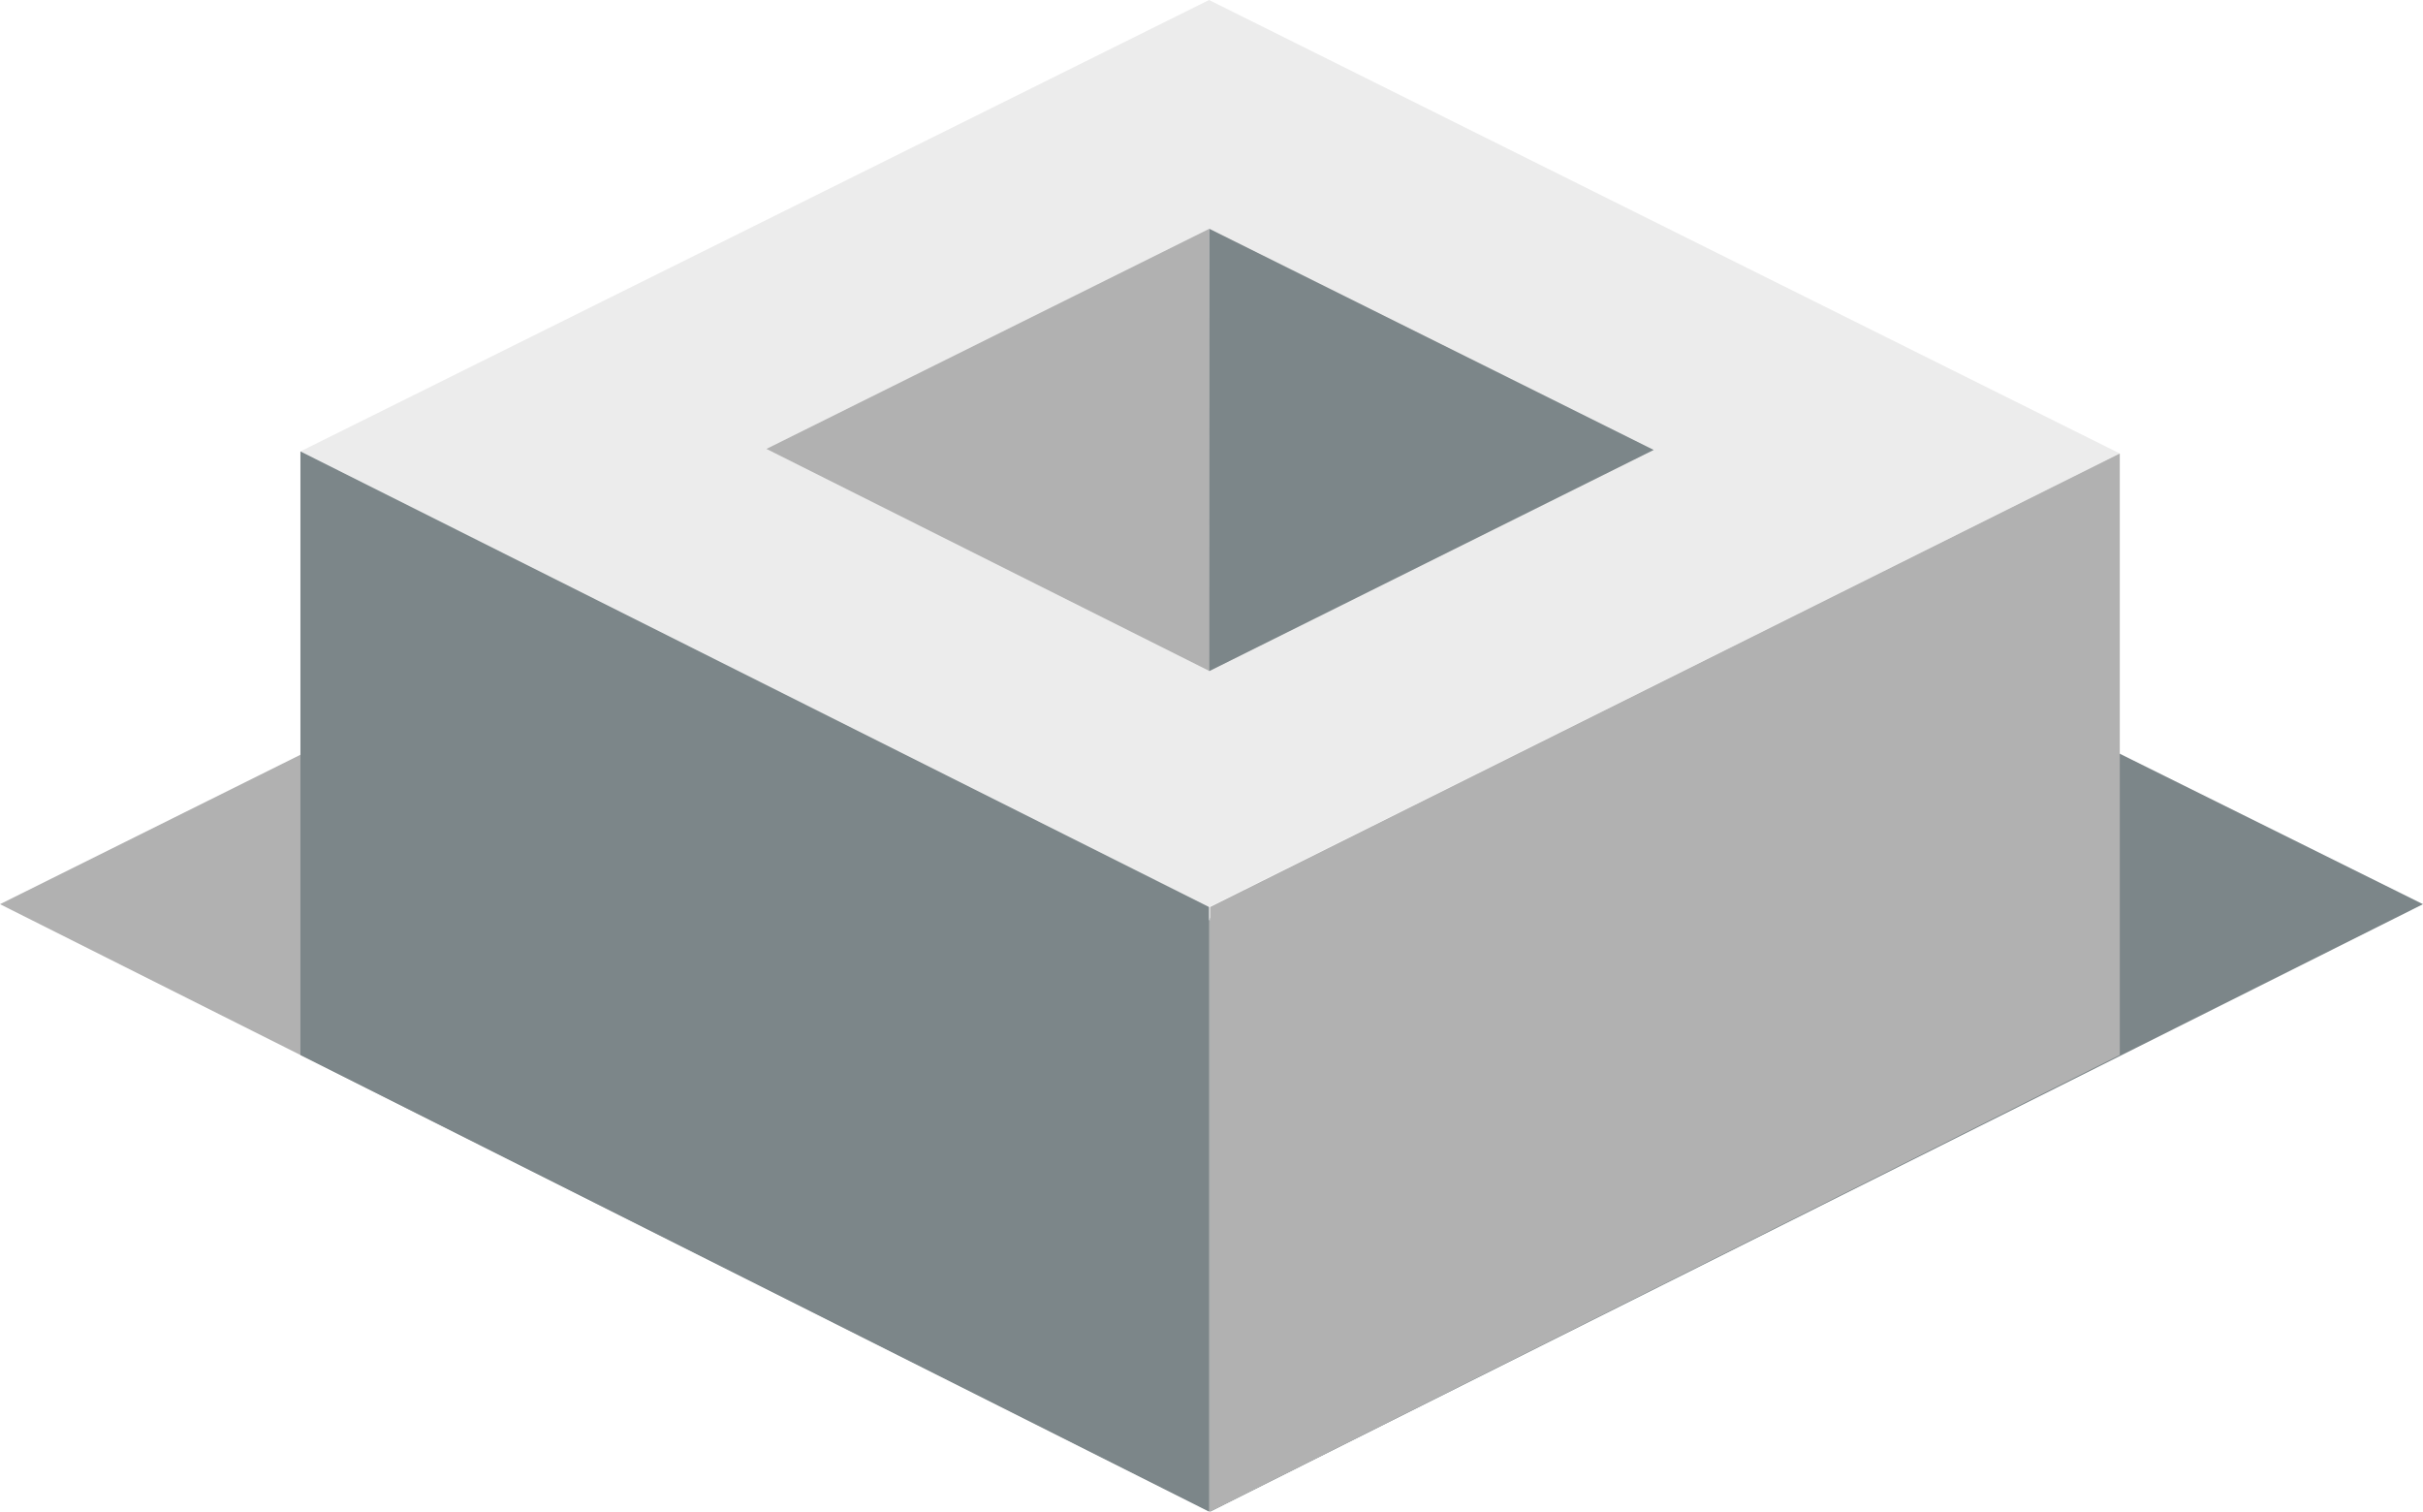
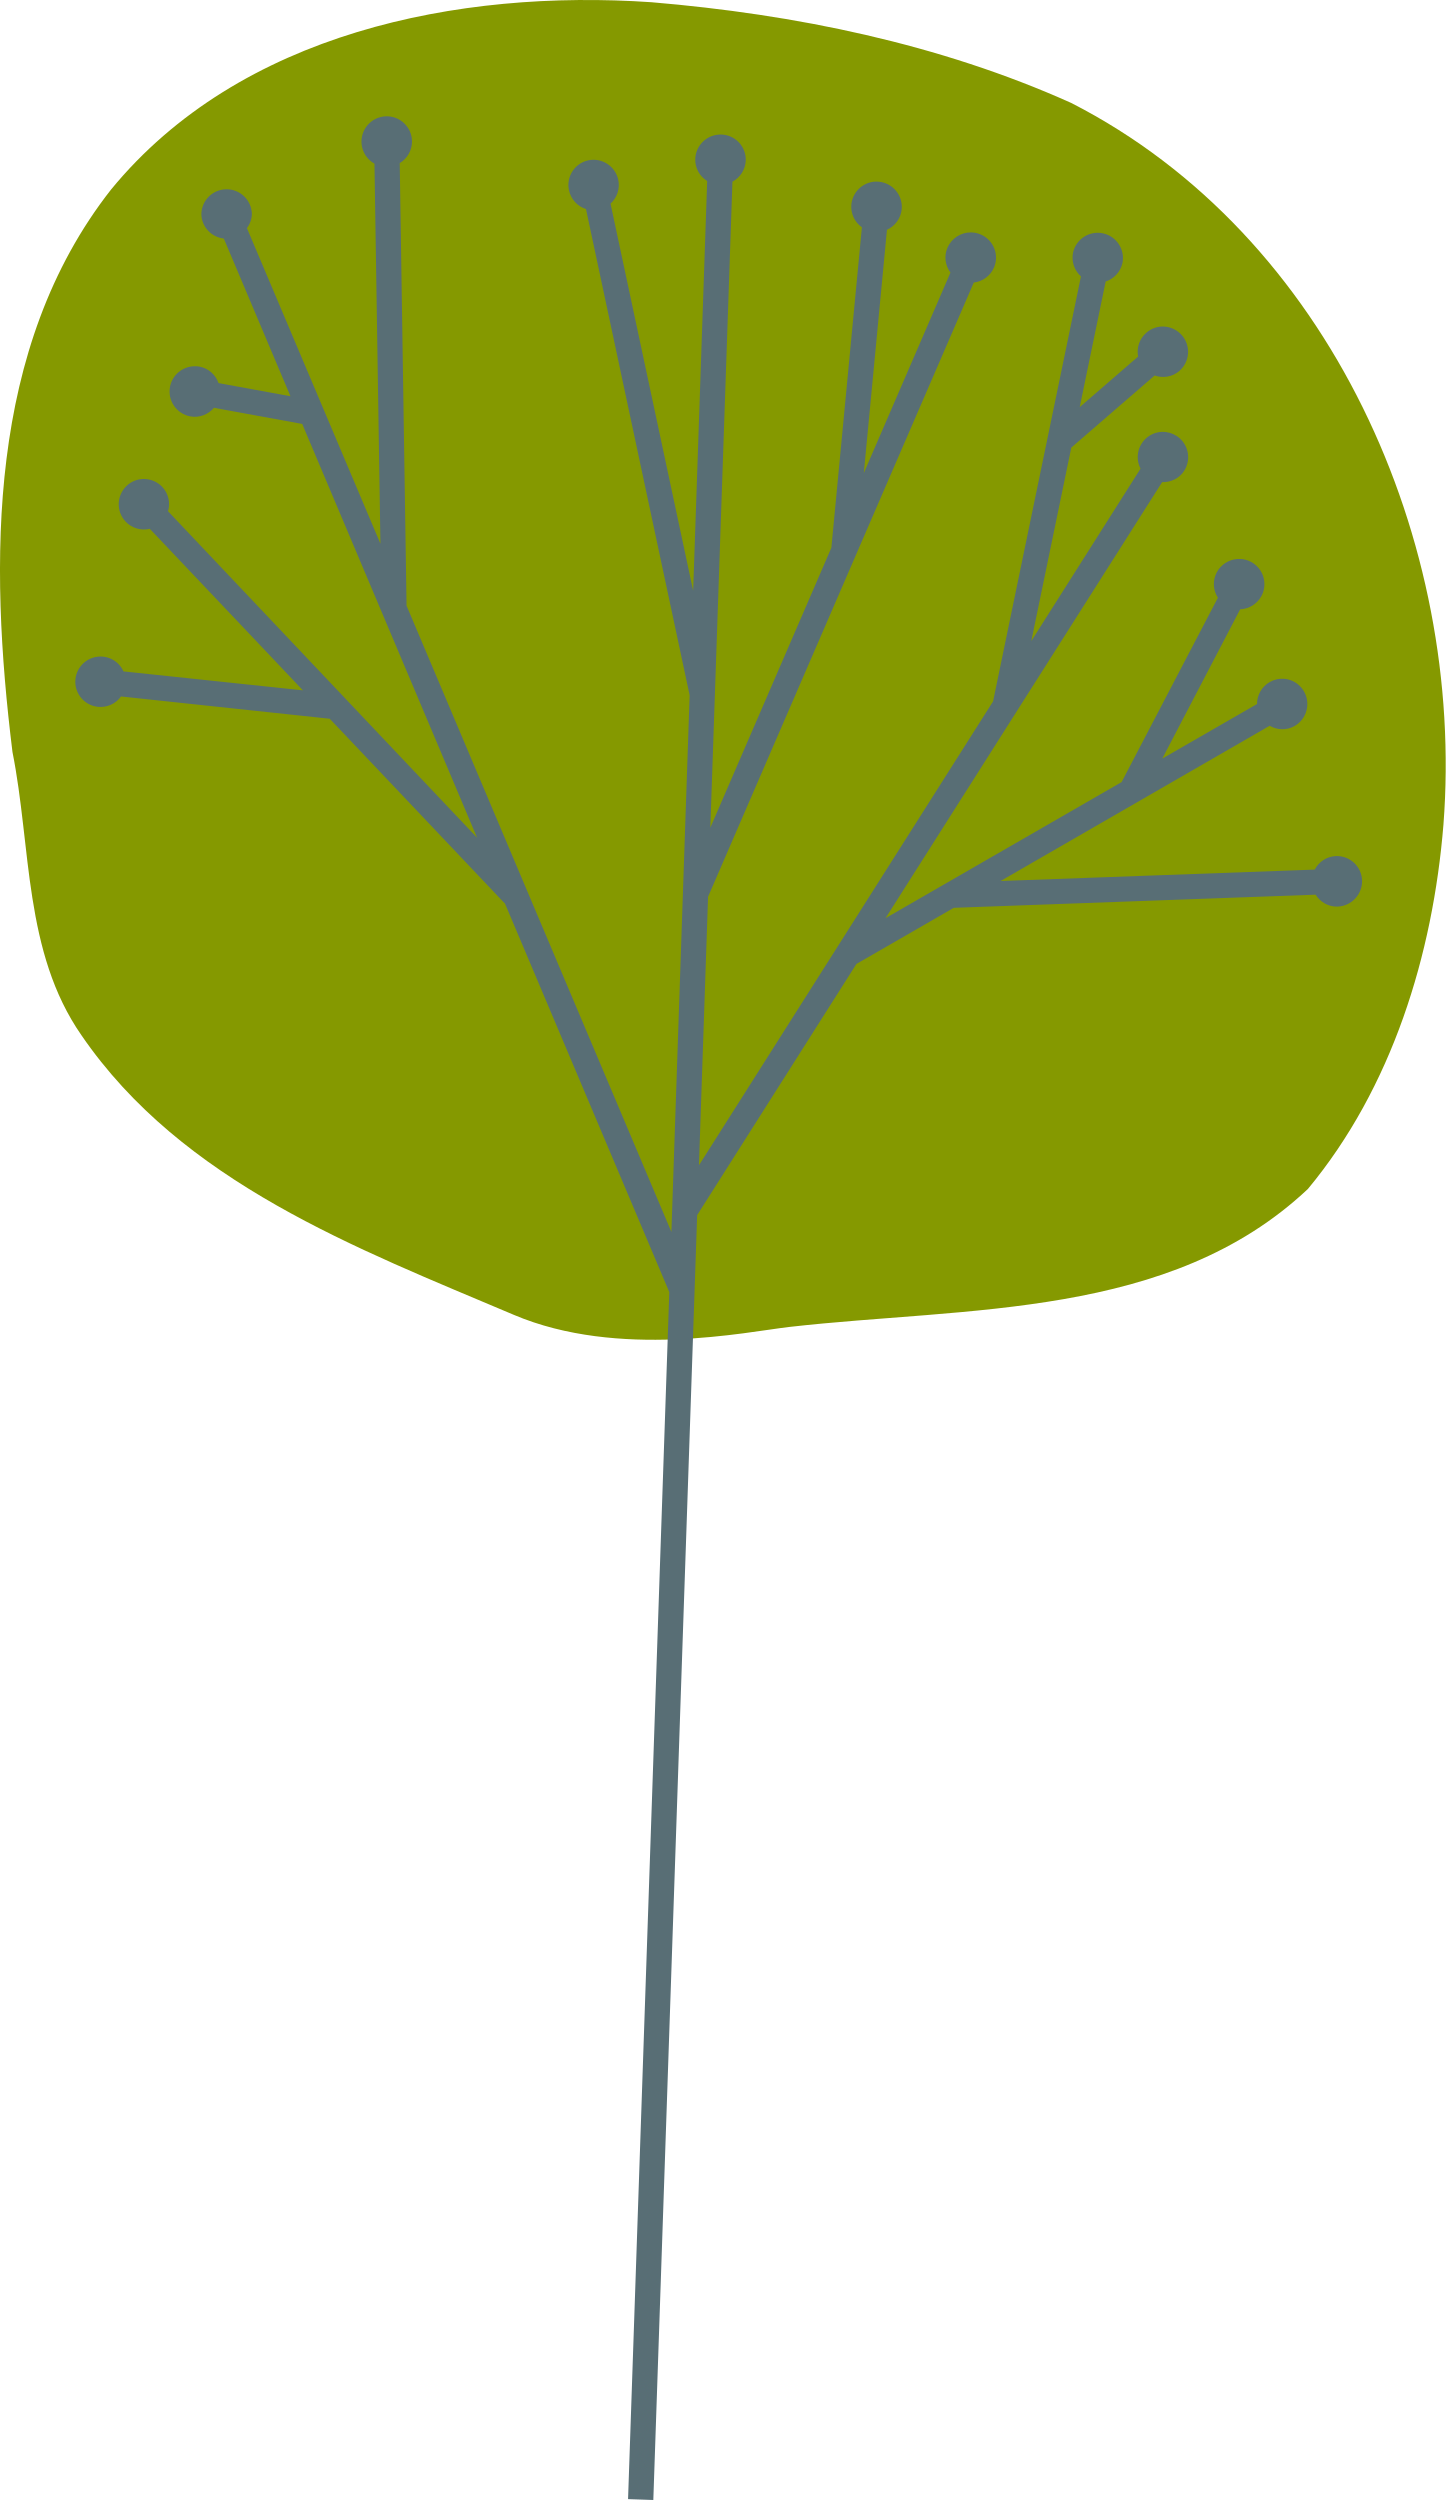
- <svg xmlns="http://www.w3.org/2000/svg" width="218" height="136" viewBox="0 0 218 136">
-   <g fill="none">
-     <path d="M50.226 56.368L0 81.348 108.874 136V82.822L50.226 56.368z" fill="#b1b1b1" />
-     <path d="M177.304 61.156L218 81.348 108.874 136V82.616l68.43-21.46z" fill="#7c8689" />
-     <path d="M108.78 0L27.03 40.612 108.78 81.6l81.94-40.8L108.78 0" fill="#ececec" />
-     <path d="M27.03 94.916V40.612L108.78 81.6V136L27.03 94.916" fill="#7c8689" />
-     <path d="M27.03 94.916V40.612L108.874 81.6V136L27.03 94.916" />
-     <path d="M190.72 94.916V40.8l-81.848 40.8V136l81.844-41.084m-81.91-74.332L68.96 40.388l39.866 19.988-.022-39.792" fill="#b1b1b1" />
-     <path d="M108.806 60.376V20.584l39.98 19.896-39.98 19.896" fill="#7c8689" />
-   </g>
+ <svg xmlns="http://www.w3.org/2000/svg" width="140" height="242.095">
+   <path d="M49.756 127.326C34.54 120.873 17.664 114.53 7.88 100.241c-5.592-8.054-4.836-18.215-6.673-27.423-2.266-18.374-2.456-39.176 9.557-54.475C23.222 3.173 44.354-1.067 63.076.215c13.9 1.167 27.899 4.024 40.659 9.754 25.11 12.836 38.148 42.501 36.045 69.887-1.025 12.602-4.977 25.46-13.126 35.281-13.369 12.595-32.944 11.399-50.201 13.36-4.14.471-16.55 3.132-26.697-1.17z" fill="#859900" />
+   <path style="text-indent:0;text-align:start;line-height:normal;text-transform:none;block-progression:tb;marker:none;-inkscape-font-specification:Sans" d="M37.417 11.263a2.447 2.447 0 0 0-1.155 4.585l.578 36.805L23.915 22.1c.288-.402.475-.879.475-1.41a2.447 2.447 0 0 0-4.891 0c0 1.257.954 2.274 2.174 2.412l6.454 15.268-6.964-1.273a2.438 2.438 0 0 0-1.851-1.597 2.437 2.437 0 0 0-.493-.034 2.456 2.456 0 0 0-2.36 2.004 2.457 2.457 0 0 0 1.97 2.854c.89.163 1.745-.19 2.293-.833l8.543 1.563 16.933 40.066L16.272 49.51a2.427 2.427 0 0 0-.56-2.36 2.454 2.454 0 0 0-1.716-.765 2.396 2.396 0 0 0-1.732.662 2.456 2.456 0 0 0-.102 3.465 2.441 2.441 0 0 0 2.344.697l14.827 15.642-17.375-1.834a2.43 2.43 0 0 0-2.463-1.427 2.441 2.441 0 0 0-.017 4.857 2.439 2.439 0 0 0 2.242-1.002l20.211 2.157 16.934 17.868.016-.017 15.932 37.67L60.82 242.01l2.446.085 4.246-124.426 15.422-24.322 9.426-5.435 35.038-1.273c.45.71 1.24 1.187 2.14 1.154a2.464 2.464 0 0 0 2.361-2.547 2.435 2.435 0 0 0-2.53-2.344c-.906.033-1.66.56-2.056 1.308l-30.418 1.104 26.054-15.031c.73.42 1.646.468 2.428.017a2.454 2.454 0 0 0-1.036-4.569c-.47-.034-.954.07-1.392.323a2.456 2.456 0 0 0-1.223 2.123l-9.172 5.282 7.541-14.454a2.456 2.456 0 0 0 2.072-1.308 2.44 2.44 0 0 0-1.036-3.294 2.446 2.446 0 0 0-.934-.272 2.449 2.449 0 0 0-.357 0 2.456 2.456 0 0 0-2.02 1.308 2.431 2.431 0 0 0 .118 2.445l-9.324 17.85-22.86 13.18 26.783-42.222c.834.023 1.661-.35 2.14-1.104a2.45 2.45 0 0 0-.747-3.38 2.492 2.492 0 0 0-1.393-.39 2.443 2.443 0 0 0-2.09 3.567L99.87 62.078l3.872-18.733 8.068-6.98c.797.273 1.712.149 2.395-.442a2.445 2.445 0 0 0 .254-3.448 2.469 2.469 0 0 0-1.681-.85 2.419 2.419 0 0 0-1.766.595 2.436 2.436 0 0 0-.799 2.31l-5.655 4.892 2.513-12.161a2.43 2.43 0 0 0 1.63-1.817 2.445 2.445 0 0 0-4.789-.986c-.182.882.141 1.748.765 2.31l-8.51 41.153-28.482 44.923.883-26.003 25.731-59.478a2.443 2.443 0 0 0 1.953-1.444 2.44 2.44 0 0 0-1.273-3.21 2.446 2.446 0 0 0-.952-.204 2.464 2.464 0 0 0-2.275 1.478c-.36.83-.214 1.733.288 2.412l-8.39 19.413 2.242-23.557a2.446 2.446 0 0 0 1.427-1.988 2.45 2.45 0 0 0-2.208-2.666 2.43 2.43 0 0 0-.493 0 2.458 2.458 0 0 0-2.174 2.208 2.432 2.432 0 0 0 1.02 2.208l-2.956 31.03L68.787 80.15l2.14-62.553a2.442 2.442 0 0 0 1.29-2.055 2.434 2.434 0 0 0-2.36-2.514 2.45 2.45 0 0 0-2.53 2.36 2.412 2.412 0 0 0 1.154 2.14l-1.358 39.676-8-37.484c.62-.567.935-1.43.747-2.31a2.45 2.45 0 0 0-2.904-1.885 2.44 2.44 0 0 0-1.868 2.904c.19.889.84 1.559 1.647 1.817l10.038 47.08-1.767 51.972-25.663-60.684h.017l-.662-42.817a2.438 2.438 0 0 0 1.189-2.124 2.447 2.447 0 0 0-2.48-2.411z" font-weight="400" color="#000" fill="#586e75" overflow="visible" font-family="Sans" />
</svg>
